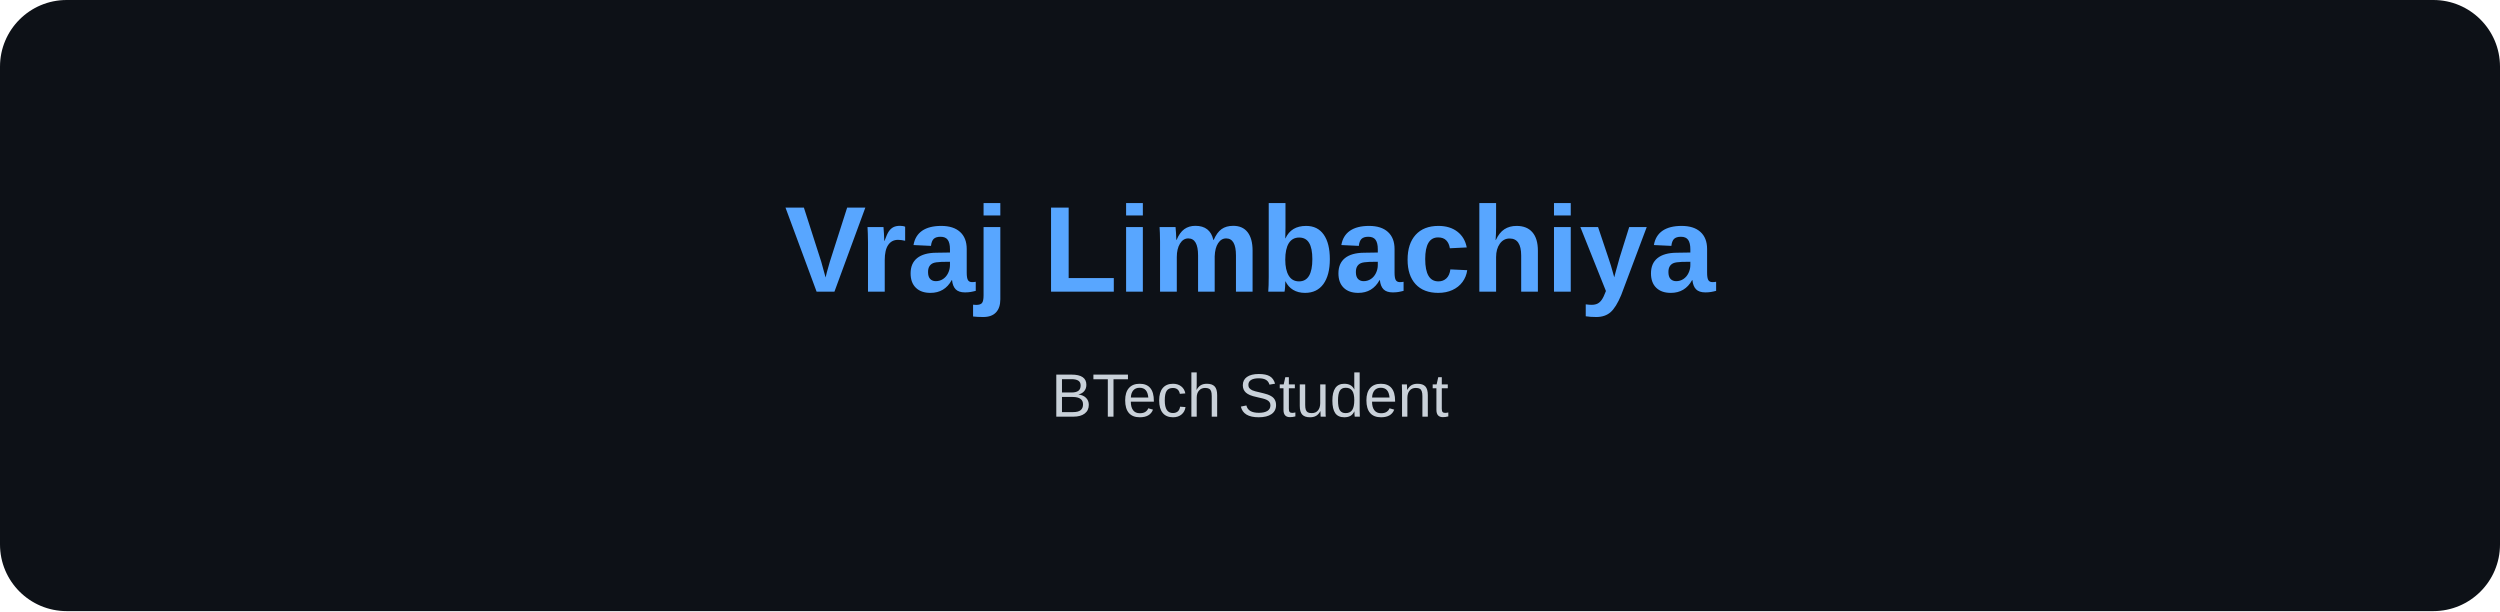
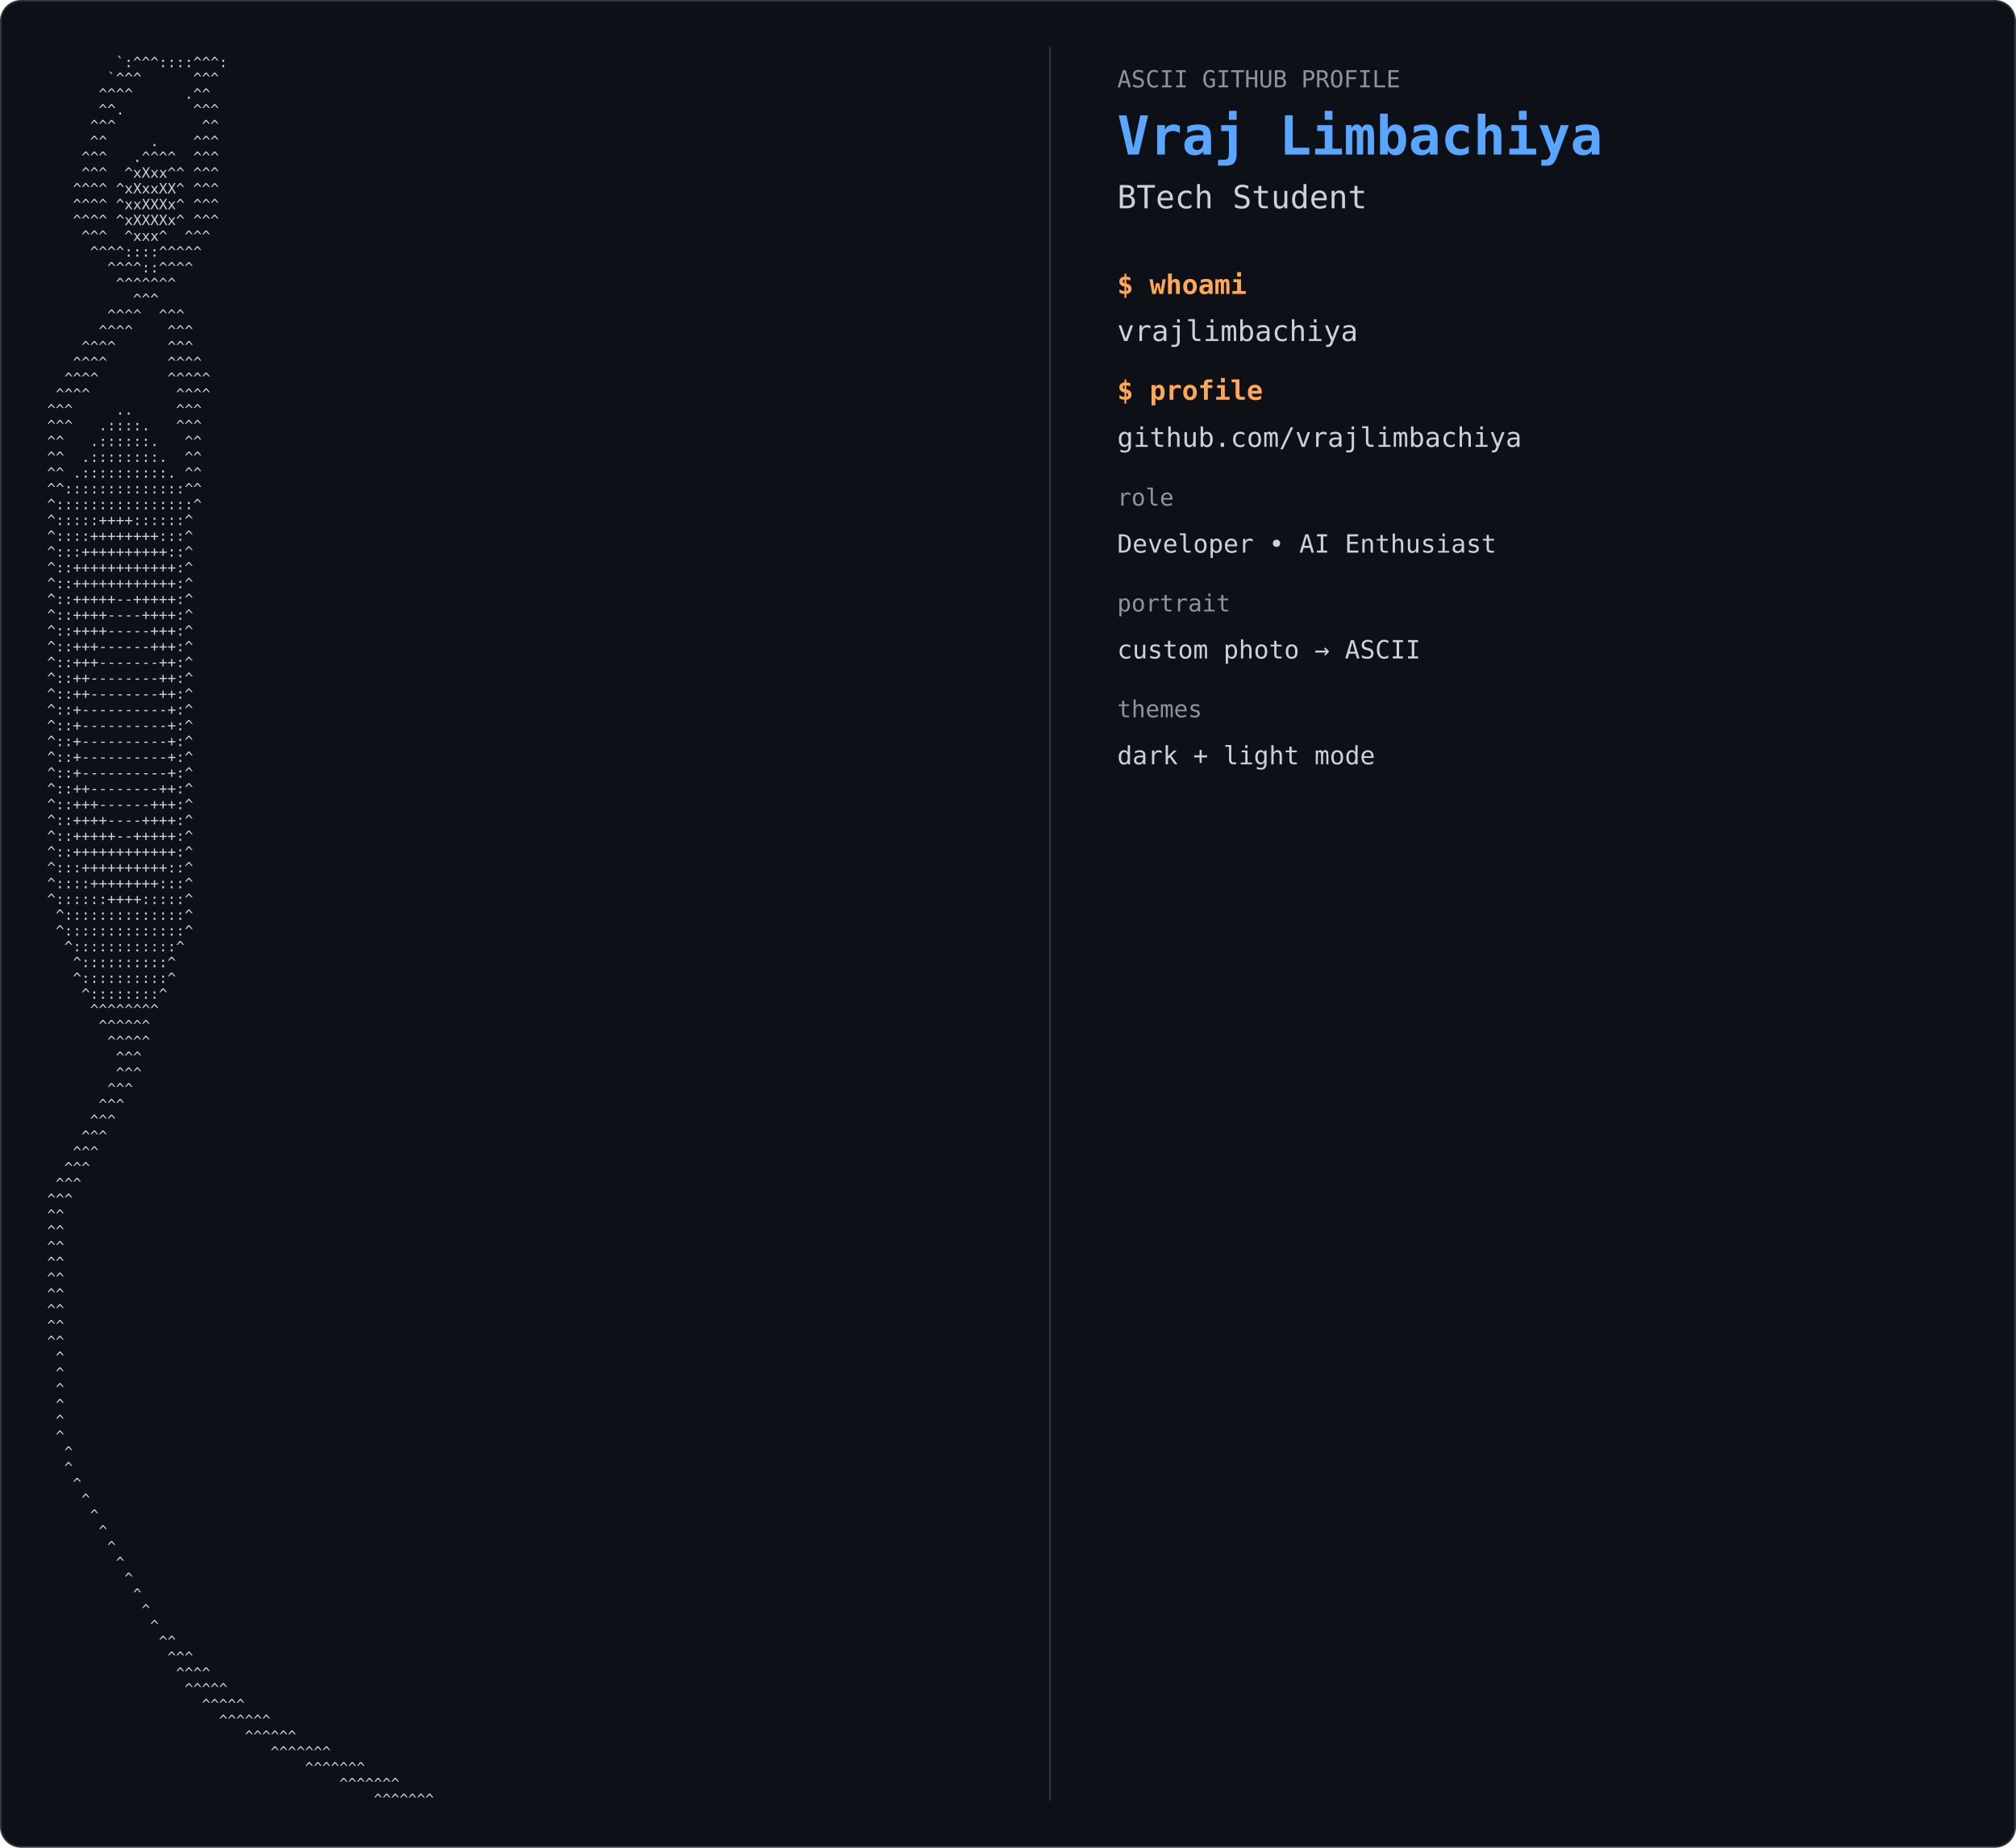
- <svg xmlns="http://www.w3.org/2000/svg" width="900" height="220" viewBox="0 0 900 220">
-   <rect width="900" height="220" rx="24" fill="#0d1117" />
-   <text x="450" y="105" text-anchor="middle" fill="#58a6ff" font-family="Arial, sans-serif" font-size="44" font-weight="700">Vraj Limbachiya</text>
-   <text x="450" y="150" text-anchor="middle" fill="#c9d1d9" font-family="Arial, sans-serif" font-size="22">BTech Student </text>
+ <svg xmlns="http://www.w3.org/2000/svg" width="1200" height="1100" viewBox="0 0 1200 1100" role="img" aria-label="ASCII GitHub profile card for vrajlimbachiya">
+   <rect x="0.5" y="0.5" width="1199" height="1099" rx="12" fill="#0d1117" stroke="#30363d" />
+   <line x1="625" y1="28" x2="625" y2="1072" stroke="#30363d" />
+   <text x="665" y="52" fill="#8b949e" font-family="ui-monospace, SFMono-Regular, Menlo, Consolas, monospace" font-size="14">ASCII GITHUB PROFILE</text>
+   <text x="665" y="92" fill="#58a6ff" font-family="ui-monospace, SFMono-Regular, Menlo, Consolas, monospace" font-size="32" font-weight="700">Vraj Limbachiya</text>
+   <text x="665" y="124" fill="#c9d1d9" font-family="ui-monospace, SFMono-Regular, Menlo, Consolas, monospace" font-size="19">BTech Student</text>
+   <text x="28" y="40" fill="#c9d1d9" font-family="ui-monospace, SFMono-Regular, Menlo, Consolas, monospace" font-size="8.5px" xml:space="preserve">        `:^^^::::^^^:                                                                 </text>
+   <text x="28" y="49.4" fill="#c9d1d9" font-family="ui-monospace, SFMono-Regular, Menlo, Consolas, monospace" font-size="8.5px" xml:space="preserve">       `^^^      ^^^                                                               </text>
+   <text x="28" y="58.8" fill="#c9d1d9" font-family="ui-monospace, SFMono-Regular, Menlo, Consolas, monospace" font-size="8.5px" xml:space="preserve">      ^^^^      .^^                                                               </text>
+   <text x="28" y="68.2" fill="#c9d1d9" font-family="ui-monospace, SFMono-Regular, Menlo, Consolas, monospace" font-size="8.5px" xml:space="preserve">      ^^.        ^^^                                                              </text>
+   <text x="28" y="77.6" fill="#c9d1d9" font-family="ui-monospace, SFMono-Regular, Menlo, Consolas, monospace" font-size="8.5px" xml:space="preserve">     ^^^          ^^                                                              </text>
+   <text x="28" y="87" fill="#c9d1d9" font-family="ui-monospace, SFMono-Regular, Menlo, Consolas, monospace" font-size="8.5px" xml:space="preserve">     ^^     .    ^^^                                                              </text>
+   <text x="28" y="96.4" fill="#c9d1d9" font-family="ui-monospace, SFMono-Regular, Menlo, Consolas, monospace" font-size="8.5px" xml:space="preserve">    ^^^   .^^^^  ^^^                                                              </text>
+   <text x="28" y="105.8" fill="#c9d1d9" font-family="ui-monospace, SFMono-Regular, Menlo, Consolas, monospace" font-size="8.5px" xml:space="preserve">    ^^^  ^xXxx^^ ^^^                                                              </text>
+   <text x="28" y="115.2" fill="#c9d1d9" font-family="ui-monospace, SFMono-Regular, Menlo, Consolas, monospace" font-size="8.5px" xml:space="preserve">   ^^^^ ^xXxxXX^ ^^^                                                              </text>
+   <text x="28" y="124.6" fill="#c9d1d9" font-family="ui-monospace, SFMono-Regular, Menlo, Consolas, monospace" font-size="8.5px" xml:space="preserve">   ^^^^ ^xxXXXx^ ^^^                                                              </text>
+   <text x="28" y="134" fill="#c9d1d9" font-family="ui-monospace, SFMono-Regular, Menlo, Consolas, monospace" font-size="8.5px" xml:space="preserve">   ^^^^ ^xXXXXx^ ^^^                                                              </text>
+   <text x="28" y="143.4" fill="#c9d1d9" font-family="ui-monospace, SFMono-Regular, Menlo, Consolas, monospace" font-size="8.5px" xml:space="preserve">    ^^^  ^xxx^  ^^^                                                               </text>
+   <text x="28" y="152.8" fill="#c9d1d9" font-family="ui-monospace, SFMono-Regular, Menlo, Consolas, monospace" font-size="8.5px" xml:space="preserve">     ^^^^::::^^^^^                                                                </text>
+   <text x="28" y="162.2" fill="#c9d1d9" font-family="ui-monospace, SFMono-Regular, Menlo, Consolas, monospace" font-size="8.5px" xml:space="preserve">       ^^^^::^^^^                                                                  </text>
+   <text x="28" y="171.6" fill="#c9d1d9" font-family="ui-monospace, SFMono-Regular, Menlo, Consolas, monospace" font-size="8.5px" xml:space="preserve">        ^^^^^^^                                                                   </text>
+   <text x="28" y="181" fill="#c9d1d9" font-family="ui-monospace, SFMono-Regular, Menlo, Consolas, monospace" font-size="8.5px" xml:space="preserve">          ^^^                                                                     </text>
+   <text x="28" y="190.4" fill="#c9d1d9" font-family="ui-monospace, SFMono-Regular, Menlo, Consolas, monospace" font-size="8.5px" xml:space="preserve">       ^^^^  ^^^                                                                  </text>
+   <text x="28" y="199.8" fill="#c9d1d9" font-family="ui-monospace, SFMono-Regular, Menlo, Consolas, monospace" font-size="8.5px" xml:space="preserve">      ^^^^    ^^^                                                                 </text>
+   <text x="28" y="209.2" fill="#c9d1d9" font-family="ui-monospace, SFMono-Regular, Menlo, Consolas, monospace" font-size="8.5px" xml:space="preserve">    ^^^^      ^^^                                                                </text>
+   <text x="28" y="218.6" fill="#c9d1d9" font-family="ui-monospace, SFMono-Regular, Menlo, Consolas, monospace" font-size="8.5px" xml:space="preserve">   ^^^^       ^^^^                                                               </text>
+   <text x="28" y="228" fill="#c9d1d9" font-family="ui-monospace, SFMono-Regular, Menlo, Consolas, monospace" font-size="8.5px" xml:space="preserve">  ^^^^        ^^^^^                                                              </text>
+   <text x="28" y="237.4" fill="#c9d1d9" font-family="ui-monospace, SFMono-Regular, Menlo, Consolas, monospace" font-size="8.5px" xml:space="preserve"> ^^^^          ^^^^                                                              </text>
+   <text x="28" y="246.8" fill="#c9d1d9" font-family="ui-monospace, SFMono-Regular, Menlo, Consolas, monospace" font-size="8.5px" xml:space="preserve">^^^     ..     ^^^                                                               </text>
+   <text x="28" y="256.2" fill="#c9d1d9" font-family="ui-monospace, SFMono-Regular, Menlo, Consolas, monospace" font-size="8.5px" xml:space="preserve">^^^   .::::.   ^^^                                                              </text>
+   <text x="28" y="265.6" fill="#c9d1d9" font-family="ui-monospace, SFMono-Regular, Menlo, Consolas, monospace" font-size="8.5px" xml:space="preserve">^^   .::::::.   ^^                                                              </text>
+   <text x="28" y="275" fill="#c9d1d9" font-family="ui-monospace, SFMono-Regular, Menlo, Consolas, monospace" font-size="8.5px" xml:space="preserve">^^  .::::::::.  ^^                                                              </text>
+   <text x="28" y="284.4" fill="#c9d1d9" font-family="ui-monospace, SFMono-Regular, Menlo, Consolas, monospace" font-size="8.5px" xml:space="preserve">^^ .::::::::::. ^^                                                              </text>
+   <text x="28" y="293.8" fill="#c9d1d9" font-family="ui-monospace, SFMono-Regular, Menlo, Consolas, monospace" font-size="8.5px" xml:space="preserve">^^::::::::::::::^^                                                              </text>
+   <text x="28" y="303.2" fill="#c9d1d9" font-family="ui-monospace, SFMono-Regular, Menlo, Consolas, monospace" font-size="8.5px" xml:space="preserve">^::::::::::::::::^                                                              </text>
+   <text x="28" y="312.6" fill="#c9d1d9" font-family="ui-monospace, SFMono-Regular, Menlo, Consolas, monospace" font-size="8.5px" xml:space="preserve">^:::::++++::::::^                                                              </text>
+   <text x="28" y="322" fill="#c9d1d9" font-family="ui-monospace, SFMono-Regular, Menlo, Consolas, monospace" font-size="8.5px" xml:space="preserve">^::::++++++++:::^                                                              </text>
+   <text x="28" y="331.4" fill="#c9d1d9" font-family="ui-monospace, SFMono-Regular, Menlo, Consolas, monospace" font-size="8.5px" xml:space="preserve">^:::++++++++++::^                                                              </text>
+   <text x="28" y="340.8" fill="#c9d1d9" font-family="ui-monospace, SFMono-Regular, Menlo, Consolas, monospace" font-size="8.5px" xml:space="preserve">^::++++++++++++:^                                                              </text>
+   <text x="28" y="350.2" fill="#c9d1d9" font-family="ui-monospace, SFMono-Regular, Menlo, Consolas, monospace" font-size="8.5px" xml:space="preserve">^::++++++++++++:^                                                              </text>
+   <text x="28" y="359.6" fill="#c9d1d9" font-family="ui-monospace, SFMono-Regular, Menlo, Consolas, monospace" font-size="8.5px" xml:space="preserve">^::+++++--+++++:^                                                              </text>
+   <text x="28" y="369" fill="#c9d1d9" font-family="ui-monospace, SFMono-Regular, Menlo, Consolas, monospace" font-size="8.5px" xml:space="preserve">^::++++----++++:^                                                              </text>
+   <text x="28" y="378.4" fill="#c9d1d9" font-family="ui-monospace, SFMono-Regular, Menlo, Consolas, monospace" font-size="8.5px" xml:space="preserve">^::++++-----+++:^                                                              </text>
+   <text x="28" y="387.8" fill="#c9d1d9" font-family="ui-monospace, SFMono-Regular, Menlo, Consolas, monospace" font-size="8.5px" xml:space="preserve">^::+++------+++:^                                                              </text>
+   <text x="28" y="397.2" fill="#c9d1d9" font-family="ui-monospace, SFMono-Regular, Menlo, Consolas, monospace" font-size="8.5px" xml:space="preserve">^::+++-------++:^                                                              </text>
+   <text x="28" y="406.6" fill="#c9d1d9" font-family="ui-monospace, SFMono-Regular, Menlo, Consolas, monospace" font-size="8.5px" xml:space="preserve">^::++--------++:^                                                              </text>
+   <text x="28" y="416" fill="#c9d1d9" font-family="ui-monospace, SFMono-Regular, Menlo, Consolas, monospace" font-size="8.5px" xml:space="preserve">^::++--------++:^                                                              </text>
+   <text x="28" y="425.4" fill="#c9d1d9" font-family="ui-monospace, SFMono-Regular, Menlo, Consolas, monospace" font-size="8.5px" xml:space="preserve">^::+----------+:^                                                              </text>
+   <text x="28" y="434.8" fill="#c9d1d9" font-family="ui-monospace, SFMono-Regular, Menlo, Consolas, monospace" font-size="8.5px" xml:space="preserve">^::+----------+:^                                                              </text>
+   <text x="28" y="444.2" fill="#c9d1d9" font-family="ui-monospace, SFMono-Regular, Menlo, Consolas, monospace" font-size="8.5px" xml:space="preserve">^::+----------+:^                                                              </text>
+   <text x="28" y="453.6" fill="#c9d1d9" font-family="ui-monospace, SFMono-Regular, Menlo, Consolas, monospace" font-size="8.5px" xml:space="preserve">^::+----------+:^                                                              </text>
+   <text x="28" y="463" fill="#c9d1d9" font-family="ui-monospace, SFMono-Regular, Menlo, Consolas, monospace" font-size="8.5px" xml:space="preserve">^::+----------+:^                                                              </text>
+   <text x="28" y="472.4" fill="#c9d1d9" font-family="ui-monospace, SFMono-Regular, Menlo, Consolas, monospace" font-size="8.5px" xml:space="preserve">^::++--------++:^                                                              </text>
+   <text x="28" y="481.8" fill="#c9d1d9" font-family="ui-monospace, SFMono-Regular, Menlo, Consolas, monospace" font-size="8.5px" xml:space="preserve">^::+++------+++:^                                                              </text>
+   <text x="28" y="491.2" fill="#c9d1d9" font-family="ui-monospace, SFMono-Regular, Menlo, Consolas, monospace" font-size="8.5px" xml:space="preserve">^::++++----++++:^                                                              </text>
+   <text x="28" y="500.6" fill="#c9d1d9" font-family="ui-monospace, SFMono-Regular, Menlo, Consolas, monospace" font-size="8.5px" xml:space="preserve">^::+++++--+++++:^                                                              </text>
+   <text x="28" y="510" fill="#c9d1d9" font-family="ui-monospace, SFMono-Regular, Menlo, Consolas, monospace" font-size="8.5px" xml:space="preserve">^::++++++++++++:^                                                              </text>
+   <text x="28" y="519.4" fill="#c9d1d9" font-family="ui-monospace, SFMono-Regular, Menlo, Consolas, monospace" font-size="8.5px" xml:space="preserve">^:::++++++++++::^                                                              </text>
+   <text x="28" y="528.8" fill="#c9d1d9" font-family="ui-monospace, SFMono-Regular, Menlo, Consolas, monospace" font-size="8.5px" xml:space="preserve">^::::++++++++:::^                                                              </text>
+   <text x="28" y="538.2" fill="#c9d1d9" font-family="ui-monospace, SFMono-Regular, Menlo, Consolas, monospace" font-size="8.5px" xml:space="preserve">^::::::++++:::::^                                                              </text>
+   <text x="28" y="547.6" fill="#c9d1d9" font-family="ui-monospace, SFMono-Regular, Menlo, Consolas, monospace" font-size="8.5px" xml:space="preserve"> ^::::::::::::::^                                                              </text>
+   <text x="28" y="557" fill="#c9d1d9" font-family="ui-monospace, SFMono-Regular, Menlo, Consolas, monospace" font-size="8.5px" xml:space="preserve"> ^::::::::::::::^                                                              </text>
+   <text x="28" y="566.4" fill="#c9d1d9" font-family="ui-monospace, SFMono-Regular, Menlo, Consolas, monospace" font-size="8.5px" xml:space="preserve">  ^::::::::::::^                                                               </text>
+   <text x="28" y="575.8" fill="#c9d1d9" font-family="ui-monospace, SFMono-Regular, Menlo, Consolas, monospace" font-size="8.5px" xml:space="preserve">   ^::::::::::^                                                                </text>
+   <text x="28" y="585.2" fill="#c9d1d9" font-family="ui-monospace, SFMono-Regular, Menlo, Consolas, monospace" font-size="8.5px" xml:space="preserve">   ^::::::::::^                                                                </text>
+   <text x="28" y="594.6" fill="#c9d1d9" font-family="ui-monospace, SFMono-Regular, Menlo, Consolas, monospace" font-size="8.5px" xml:space="preserve">    ^::::::::^                                                                 </text>
+   <text x="28" y="604" fill="#c9d1d9" font-family="ui-monospace, SFMono-Regular, Menlo, Consolas, monospace" font-size="8.5px" xml:space="preserve">     ^^^^^^^^                                                                  </text>
+   <text x="28" y="613.4" fill="#c9d1d9" font-family="ui-monospace, SFMono-Regular, Menlo, Consolas, monospace" font-size="8.5px" xml:space="preserve">      ^^^^^^                                                                   </text>
+   <text x="28" y="622.8" fill="#c9d1d9" font-family="ui-monospace, SFMono-Regular, Menlo, Consolas, monospace" font-size="8.5px" xml:space="preserve">       ^^^^^                                                                    </text>
+   <text x="28" y="632.2" fill="#c9d1d9" font-family="ui-monospace, SFMono-Regular, Menlo, Consolas, monospace" font-size="8.5px" xml:space="preserve">        ^^^                                                                     </text>
+   <text x="28" y="641.6" fill="#c9d1d9" font-family="ui-monospace, SFMono-Regular, Menlo, Consolas, monospace" font-size="8.5px" xml:space="preserve">        ^^^                                                                     </text>
+   <text x="28" y="651" fill="#c9d1d9" font-family="ui-monospace, SFMono-Regular, Menlo, Consolas, monospace" font-size="8.5px" xml:space="preserve">       ^^^                                                                      </text>
+   <text x="28" y="660.4" fill="#c9d1d9" font-family="ui-monospace, SFMono-Regular, Menlo, Consolas, monospace" font-size="8.5px" xml:space="preserve">      ^^^                                                                       </text>
+   <text x="28" y="669.8" fill="#c9d1d9" font-family="ui-monospace, SFMono-Regular, Menlo, Consolas, monospace" font-size="8.5px" xml:space="preserve">     ^^^                                                                        </text>
+   <text x="28" y="679.2" fill="#c9d1d9" font-family="ui-monospace, SFMono-Regular, Menlo, Consolas, monospace" font-size="8.5px" xml:space="preserve">    ^^^                                                                         </text>
+   <text x="28" y="688.6" fill="#c9d1d9" font-family="ui-monospace, SFMono-Regular, Menlo, Consolas, monospace" font-size="8.5px" xml:space="preserve">   ^^^                                                                          </text>
+   <text x="28" y="698" fill="#c9d1d9" font-family="ui-monospace, SFMono-Regular, Menlo, Consolas, monospace" font-size="8.5px" xml:space="preserve">  ^^^                                                                           </text>
+   <text x="28" y="707.4" fill="#c9d1d9" font-family="ui-monospace, SFMono-Regular, Menlo, Consolas, monospace" font-size="8.5px" xml:space="preserve"> ^^^                                                                            </text>
+   <text x="28" y="716.8" fill="#c9d1d9" font-family="ui-monospace, SFMono-Regular, Menlo, Consolas, monospace" font-size="8.5px" xml:space="preserve">^^^                                                                             </text>
+   <text x="28" y="726.2" fill="#c9d1d9" font-family="ui-monospace, SFMono-Regular, Menlo, Consolas, monospace" font-size="8.5px" xml:space="preserve">^^                                                                              </text>
+   <text x="28" y="735.6" fill="#c9d1d9" font-family="ui-monospace, SFMono-Regular, Menlo, Consolas, monospace" font-size="8.5px" xml:space="preserve">^^                                                                              </text>
+   <text x="28" y="745" fill="#c9d1d9" font-family="ui-monospace, SFMono-Regular, Menlo, Consolas, monospace" font-size="8.5px" xml:space="preserve">^^                                                                              </text>
+   <text x="28" y="754.4" fill="#c9d1d9" font-family="ui-monospace, SFMono-Regular, Menlo, Consolas, monospace" font-size="8.5px" xml:space="preserve">^^                                                                              </text>
+   <text x="28" y="763.8" fill="#c9d1d9" font-family="ui-monospace, SFMono-Regular, Menlo, Consolas, monospace" font-size="8.5px" xml:space="preserve">^^                                                                              </text>
+   <text x="28" y="773.2" fill="#c9d1d9" font-family="ui-monospace, SFMono-Regular, Menlo, Consolas, monospace" font-size="8.5px" xml:space="preserve">^^                                                                              </text>
+   <text x="28" y="782.6" fill="#c9d1d9" font-family="ui-monospace, SFMono-Regular, Menlo, Consolas, monospace" font-size="8.5px" xml:space="preserve">^^                                                                              </text>
+   <text x="28" y="792" fill="#c9d1d9" font-family="ui-monospace, SFMono-Regular, Menlo, Consolas, monospace" font-size="8.5px" xml:space="preserve">^^                                                                              </text>
+   <text x="28" y="801.4" fill="#c9d1d9" font-family="ui-monospace, SFMono-Regular, Menlo, Consolas, monospace" font-size="8.5px" xml:space="preserve">^^                                                                              </text>
+   <text x="28" y="810.8" fill="#c9d1d9" font-family="ui-monospace, SFMono-Regular, Menlo, Consolas, monospace" font-size="8.5px" xml:space="preserve"> ^                                                                             </text>
+   <text x="28" y="820.2" fill="#c9d1d9" font-family="ui-monospace, SFMono-Regular, Menlo, Consolas, monospace" font-size="8.5px" xml:space="preserve"> ^                                                                             </text>
+   <text x="28" y="829.6" fill="#c9d1d9" font-family="ui-monospace, SFMono-Regular, Menlo, Consolas, monospace" font-size="8.5px" xml:space="preserve"> ^                                                                             </text>
+   <text x="28" y="839" fill="#c9d1d9" font-family="ui-monospace, SFMono-Regular, Menlo, Consolas, monospace" font-size="8.5px" xml:space="preserve"> ^                                                                             </text>
+   <text x="28" y="848.4" fill="#c9d1d9" font-family="ui-monospace, SFMono-Regular, Menlo, Consolas, monospace" font-size="8.5px" xml:space="preserve"> ^                                                                             </text>
+   <text x="28" y="857.8" fill="#c9d1d9" font-family="ui-monospace, SFMono-Regular, Menlo, Consolas, monospace" font-size="8.5px" xml:space="preserve"> ^                                                                             </text>
+   <text x="28" y="867.2" fill="#c9d1d9" font-family="ui-monospace, SFMono-Regular, Menlo, Consolas, monospace" font-size="8.5px" xml:space="preserve">  ^                                                                            </text>
+   <text x="28" y="876.6" fill="#c9d1d9" font-family="ui-monospace, SFMono-Regular, Menlo, Consolas, monospace" font-size="8.5px" xml:space="preserve">  ^                                                                            </text>
+   <text x="28" y="886" fill="#c9d1d9" font-family="ui-monospace, SFMono-Regular, Menlo, Consolas, monospace" font-size="8.5px" xml:space="preserve">   ^                                                                           </text>
+   <text x="28" y="895.4" fill="#c9d1d9" font-family="ui-monospace, SFMono-Regular, Menlo, Consolas, monospace" font-size="8.5px" xml:space="preserve">    ^                                                                          </text>
+   <text x="28" y="904.8" fill="#c9d1d9" font-family="ui-monospace, SFMono-Regular, Menlo, Consolas, monospace" font-size="8.5px" xml:space="preserve">     ^                                                                         </text>
+   <text x="28" y="914.2" fill="#c9d1d9" font-family="ui-monospace, SFMono-Regular, Menlo, Consolas, monospace" font-size="8.5px" xml:space="preserve">      ^                                                                        </text>
+   <text x="28" y="923.6" fill="#c9d1d9" font-family="ui-monospace, SFMono-Regular, Menlo, Consolas, monospace" font-size="8.5px" xml:space="preserve">       ^                                                                       </text>
+   <text x="28" y="933" fill="#c9d1d9" font-family="ui-monospace, SFMono-Regular, Menlo, Consolas, monospace" font-size="8.5px" xml:space="preserve">        ^                                                                      </text>
+   <text x="28" y="942.4" fill="#c9d1d9" font-family="ui-monospace, SFMono-Regular, Menlo, Consolas, monospace" font-size="8.5px" xml:space="preserve">         ^                                                                     </text>
+   <text x="28" y="951.8" fill="#c9d1d9" font-family="ui-monospace, SFMono-Regular, Menlo, Consolas, monospace" font-size="8.5px" xml:space="preserve">          ^                                                                    </text>
+   <text x="28" y="961.2" fill="#c9d1d9" font-family="ui-monospace, SFMono-Regular, Menlo, Consolas, monospace" font-size="8.5px" xml:space="preserve">           ^                                                                   </text>
+   <text x="28" y="970.6" fill="#c9d1d9" font-family="ui-monospace, SFMono-Regular, Menlo, Consolas, monospace" font-size="8.5px" xml:space="preserve">            ^                                                                  </text>
+   <text x="28" y="980" fill="#c9d1d9" font-family="ui-monospace, SFMono-Regular, Menlo, Consolas, monospace" font-size="8.5px" xml:space="preserve">             ^^                                                                </text>
+   <text x="28" y="989.4" fill="#c9d1d9" font-family="ui-monospace, SFMono-Regular, Menlo, Consolas, monospace" font-size="8.5px" xml:space="preserve">              ^^^                                                             </text>
+   <text x="28" y="998.8" fill="#c9d1d9" font-family="ui-monospace, SFMono-Regular, Menlo, Consolas, monospace" font-size="8.5px" xml:space="preserve">               ^^^^                                                           </text>
+   <text x="28" y="1008.2" fill="#c9d1d9" font-family="ui-monospace, SFMono-Regular, Menlo, Consolas, monospace" font-size="8.5px" xml:space="preserve">                ^^^^^                                                        </text>
+   <text x="28" y="1017.6" fill="#c9d1d9" font-family="ui-monospace, SFMono-Regular, Menlo, Consolas, monospace" font-size="8.5px" xml:space="preserve">                  ^^^^^                                                     </text>
+   <text x="28" y="1027" fill="#c9d1d9" font-family="ui-monospace, SFMono-Regular, Menlo, Consolas, monospace" font-size="8.5px" xml:space="preserve">                    ^^^^^^                                                  </text>
+   <text x="28" y="1036.4" fill="#c9d1d9" font-family="ui-monospace, SFMono-Regular, Menlo, Consolas, monospace" font-size="8.5px" xml:space="preserve">                       ^^^^^^                                               </text>
+   <text x="28" y="1045.8" fill="#c9d1d9" font-family="ui-monospace, SFMono-Regular, Menlo, Consolas, monospace" font-size="8.5px" xml:space="preserve">                          ^^^^^^^                                            </text>
+   <text x="28" y="1055.2" fill="#c9d1d9" font-family="ui-monospace, SFMono-Regular, Menlo, Consolas, monospace" font-size="8.5px" xml:space="preserve">                              ^^^^^^^                                        </text>
+   <text x="28" y="1064.6" fill="#c9d1d9" font-family="ui-monospace, SFMono-Regular, Menlo, Consolas, monospace" font-size="8.5px" xml:space="preserve">                                  ^^^^^^^                                    </text>
+   <text x="28" y="1074" fill="#c9d1d9" font-family="ui-monospace, SFMono-Regular, Menlo, Consolas, monospace" font-size="8.5px" xml:space="preserve">                                      ^^^^^^^                                </text>
+   <text x="665" y="175" fill="#ffa657" font-family="ui-monospace, SFMono-Regular, Menlo, Consolas, monospace" font-size="16px" font-weight="700">$ whoami</text>
+   <text x="665" y="203" fill="#c9d1d9" font-family="ui-monospace, SFMono-Regular, Menlo, Consolas, monospace" font-size="17px">vrajlimbachiya</text>
+   <text x="665" y="238" fill="#ffa657" font-family="ui-monospace, SFMono-Regular, Menlo, Consolas, monospace" font-size="16px" font-weight="700">$ profile</text>
+   <text x="665" y="266" fill="#c9d1d9" font-family="ui-monospace, SFMono-Regular, Menlo, Consolas, monospace" font-size="16px">github.com/vrajlimbachiya</text>
+   <text x="665" y="301" fill="#8b949e" font-family="ui-monospace, SFMono-Regular, Menlo, Consolas, monospace" font-size="14px">role</text>
+   <text x="665" y="329" fill="#c9d1d9" font-family="ui-monospace, SFMono-Regular, Menlo, Consolas, monospace" font-size="15px">Developer • AI Enthusiast</text>
+   <text x="665" y="364" fill="#8b949e" font-family="ui-monospace, SFMono-Regular, Menlo, Consolas, monospace" font-size="14px">portrait</text>
+   <text x="665" y="392" fill="#c9d1d9" font-family="ui-monospace, SFMono-Regular, Menlo, Consolas, monospace" font-size="15px">custom photo → ASCII</text>
+   <text x="665" y="427" fill="#8b949e" font-family="ui-monospace, SFMono-Regular, Menlo, Consolas, monospace" font-size="14px">themes</text>
+   <text x="665" y="455" fill="#c9d1d9" font-family="ui-monospace, SFMono-Regular, Menlo, Consolas, monospace" font-size="15px">dark + light mode</text>
</svg>
